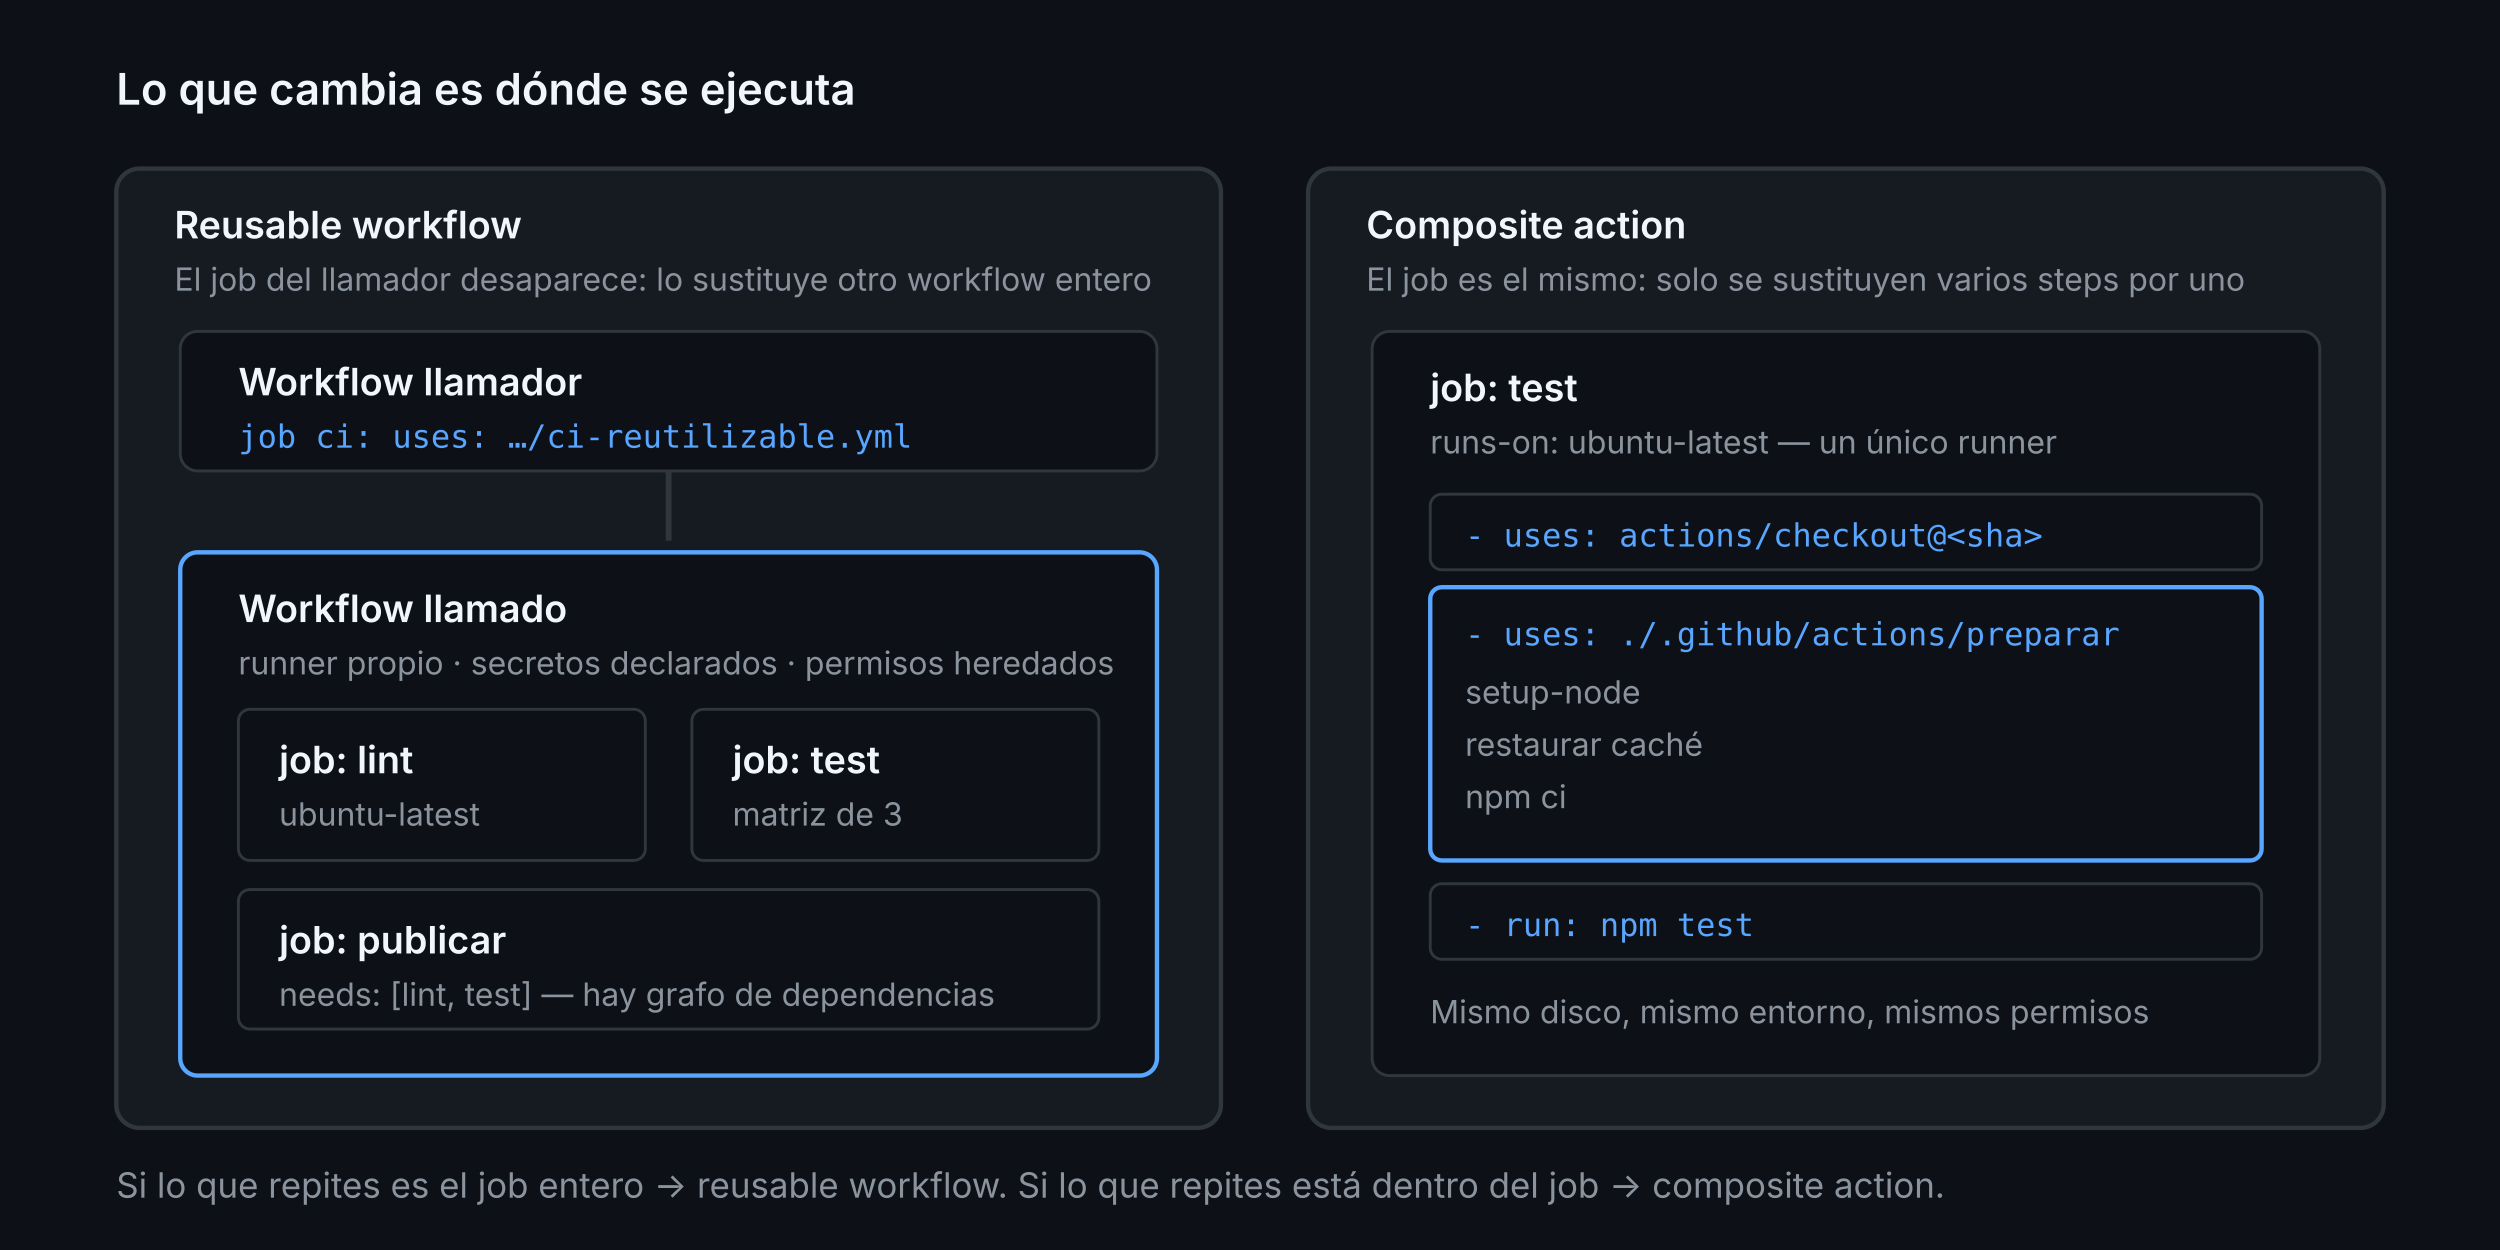
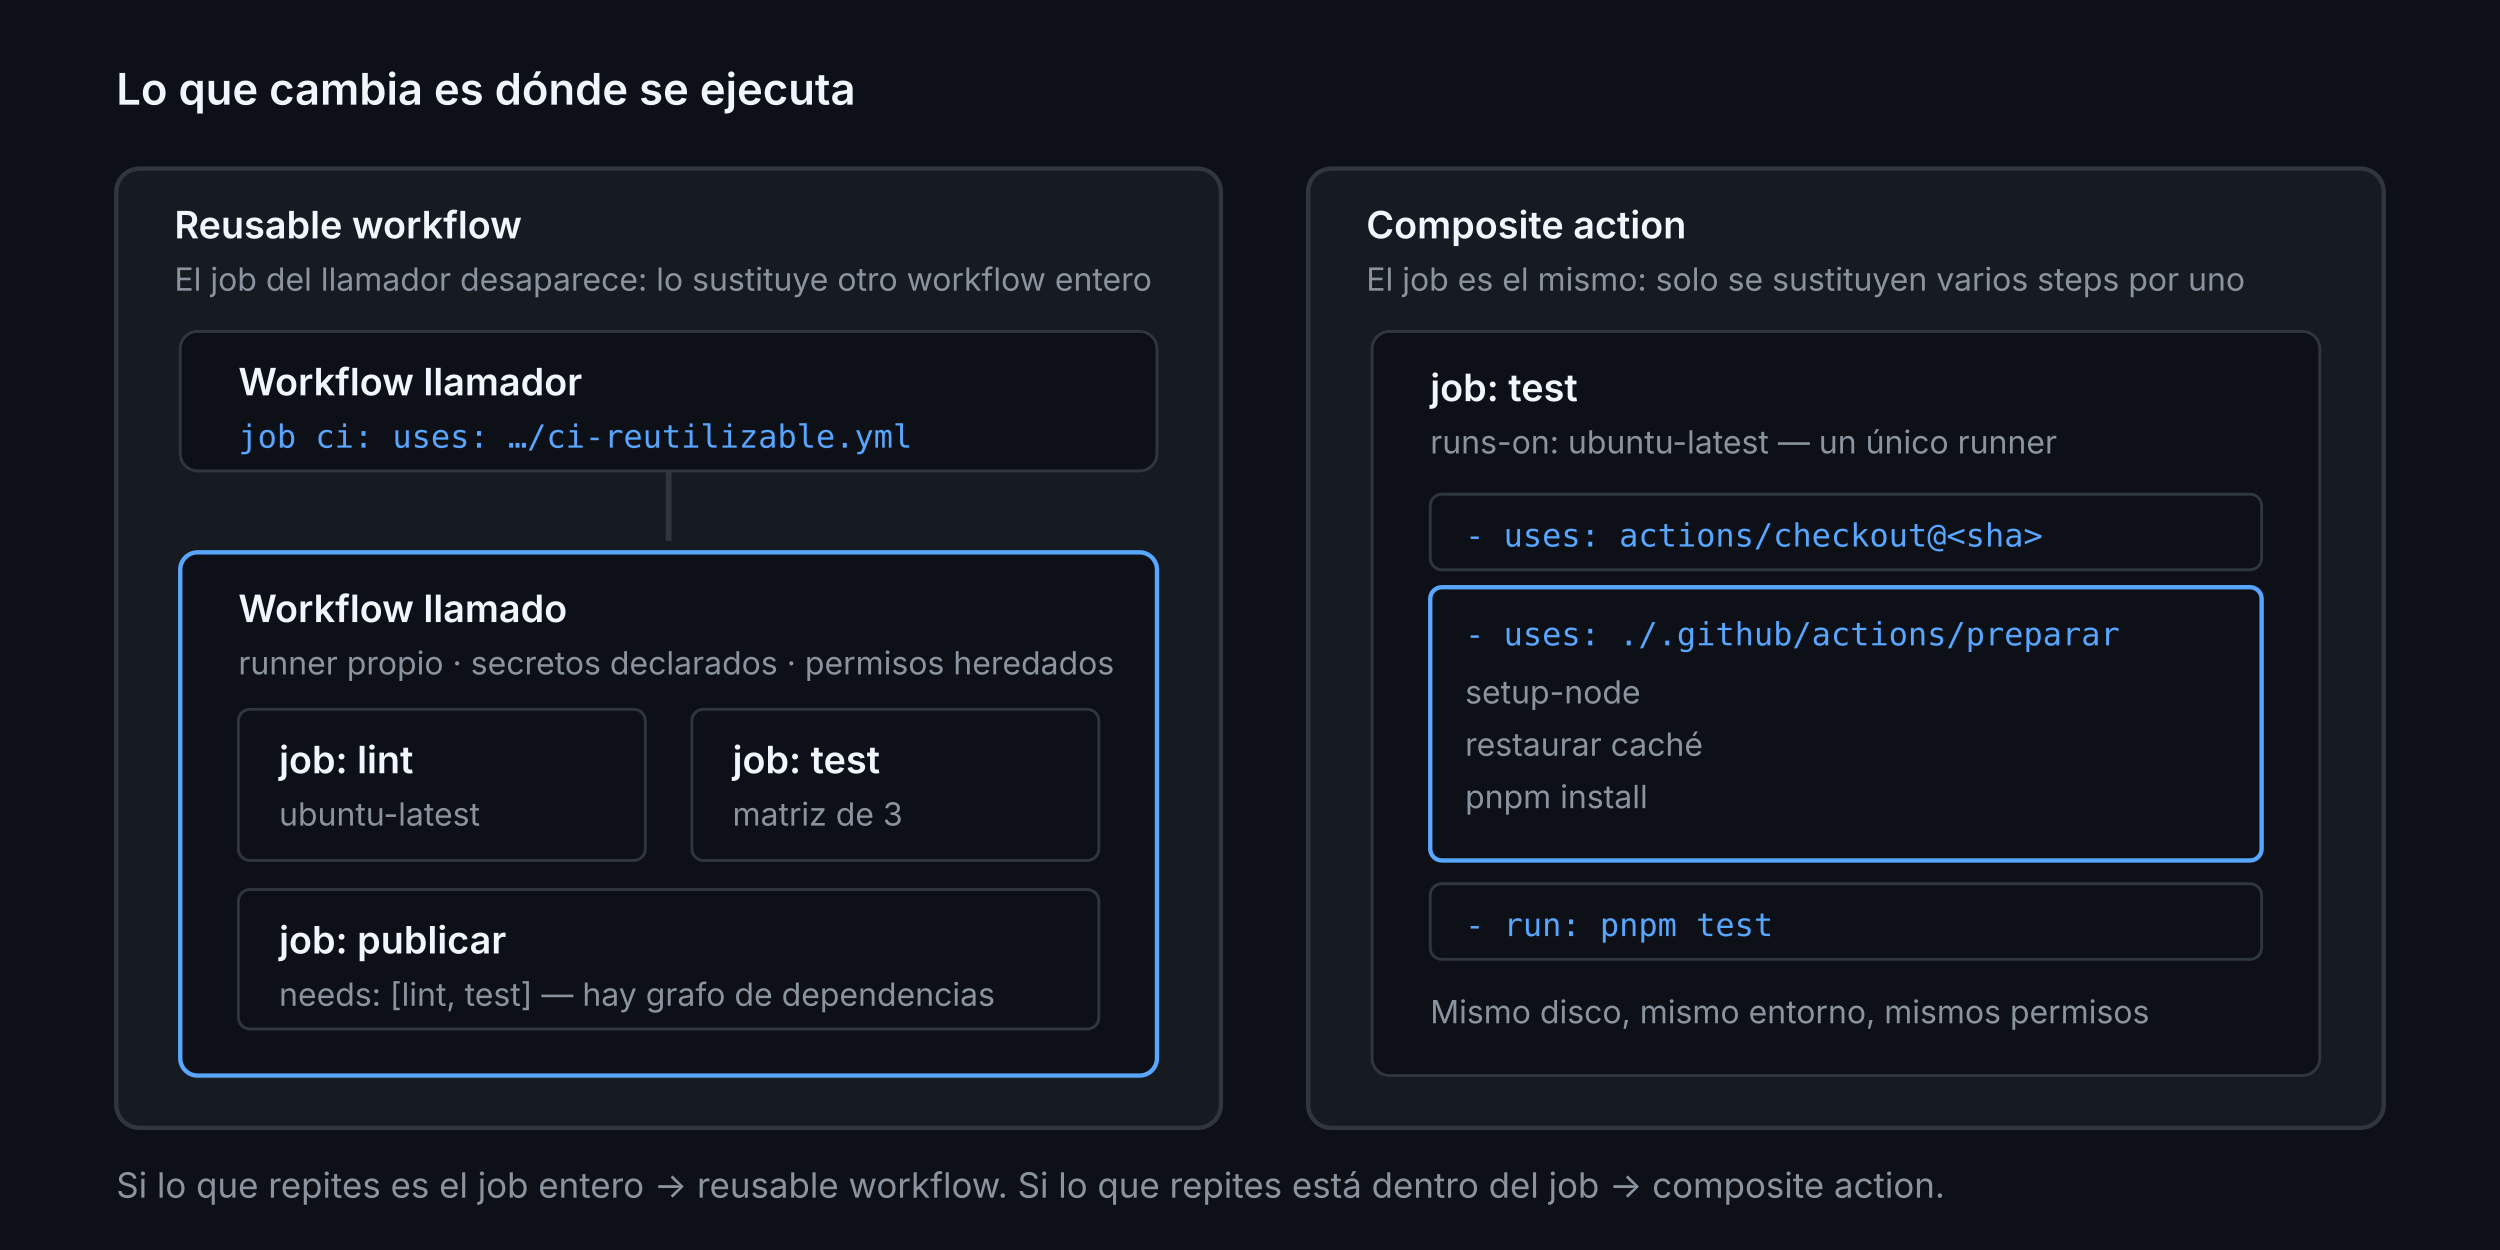
<svg xmlns="http://www.w3.org/2000/svg" viewBox="0 0 860 430" width="860" height="430" role="img" aria-label="Comparación entre reusable workflow y composite action: el reusable workflow arranca su propio runner y puede tener varios jobs con dependencias entre ellos; la composite action se ejecuta dentro del job de quien la llama, en su mismo runner y sistema de archivos">
  <style>
    .bg   { fill: #0d1117; }
    .surf { fill: #161b22; stroke: #30363d; stroke-width: 1.5; }
    .inner{ fill: #0d1117; stroke: #30363d; stroke-width: 1; }
    .hi   { fill: #0d1117; stroke: #58a6ff; stroke-width: 1.5; }
    .t    { font-family: Inter, Roboto, "Segoe UI", system-ui, sans-serif; }
    .h    { font-size: 15px; font-weight: 600; fill: #f0f6fc; }
    .cap  { font-size: 13px; font-weight: 600; fill: #f0f6fc; }
    .s    { font-size: 12px; fill: #8b949e; }
    .lbl  { font-size: 11px; fill: #8b949e; }
    .mono { font-family: ui-monospace, "SFMono-Regular", Consolas, monospace; font-size: 11px; fill: #58a6ff; }
    .e    { stroke: #30363d; stroke-width: 2; fill: none; }
  </style>
  <rect class="bg" width="860" height="430" />
  <text class="t h" x="40" y="36">Lo que cambia es dónde se ejecuta</text>
  <rect class="surf" x="40" y="58" width="380" height="330" rx="8" />
  <text class="t cap" x="60" y="82">Reusable workflow</text>
  <text class="t lbl" x="60" y="100">El job del llamador desaparece: lo sustituye otro workflow entero</text>
  <rect class="inner" x="62" y="114" width="336" height="48" rx="6" />
  <text class="t cap" x="82" y="136">Workflow llamador</text>
  <text class="t mono" x="82" y="154">job ci: uses: …/ci-reutilizable.yml</text>
  <path class="e" d="M230 162 V186" />
  <rect class="hi" x="62" y="190" width="336" height="180" rx="6" />
  <text class="t cap" x="82" y="214">Workflow llamado</text>
  <text class="t lbl" x="82" y="232">runner propio · secretos declarados · permisos heredados</text>
  <rect class="inner" x="82" y="244" width="140" height="52" rx="4" />
  <text class="t cap" x="96" y="266">job: lint</text>
  <text class="t lbl" x="96" y="284">ubuntu-latest</text>
  <rect class="inner" x="238" y="244" width="140" height="52" rx="4" />
  <text class="t cap" x="252" y="266">job: test</text>
  <text class="t lbl" x="252" y="284">matriz de 3</text>
  <rect class="inner" x="82" y="306" width="296" height="48" rx="4" />
  <text class="t cap" x="96" y="328">job: publicar</text>
  <text class="t lbl" x="96" y="346">needs: [lint, test] — hay grafo de dependencias</text>
  <rect class="surf" x="450" y="58" width="370" height="330" rx="8" />
  <text class="t cap" x="470" y="82">Composite action</text>
  <text class="t lbl" x="470" y="100">El job es el mismo: solo se sustituyen varios steps por uno</text>
  <rect class="inner" x="472" y="114" width="326" height="256" rx="6" />
  <text class="t cap" x="492" y="138">job: test</text>
  <text class="t lbl" x="492" y="156">runs-on: ubuntu-latest — un único runner</text>
  <rect class="inner" x="492" y="170" width="286" height="26" rx="4" />
  <text class="t mono" x="504" y="188">- uses: actions/checkout@&lt;sha&gt;</text>
  <rect class="hi" x="492" y="202" width="286" height="94" rx="4" />
  <text class="t mono" x="504" y="222">- uses: ./.github/actions/preparar</text>
  <text class="t lbl" x="504" y="242">setup-node</text>
  <text class="t lbl" x="504" y="260">restaurar caché</text>
-   <text class="t lbl" x="504" y="278">npm ci</text>
+   <text class="t lbl" x="504" y="278">pnpm install</text>
  <rect class="inner" x="492" y="304" width="286" height="26" rx="4" />
-   <text class="t mono" x="504" y="322">- run: npm test</text>
+   <text class="t mono" x="504" y="322">- run: pnpm test</text>
  <text class="t lbl" x="492" y="352">Mismo disco, mismo entorno, mismos permisos</text>
  <text class="t s" x="40" y="412">Si lo que repites es el job entero → reusable workflow. Si lo que repites está dentro del job → composite action.</text>
</svg>
